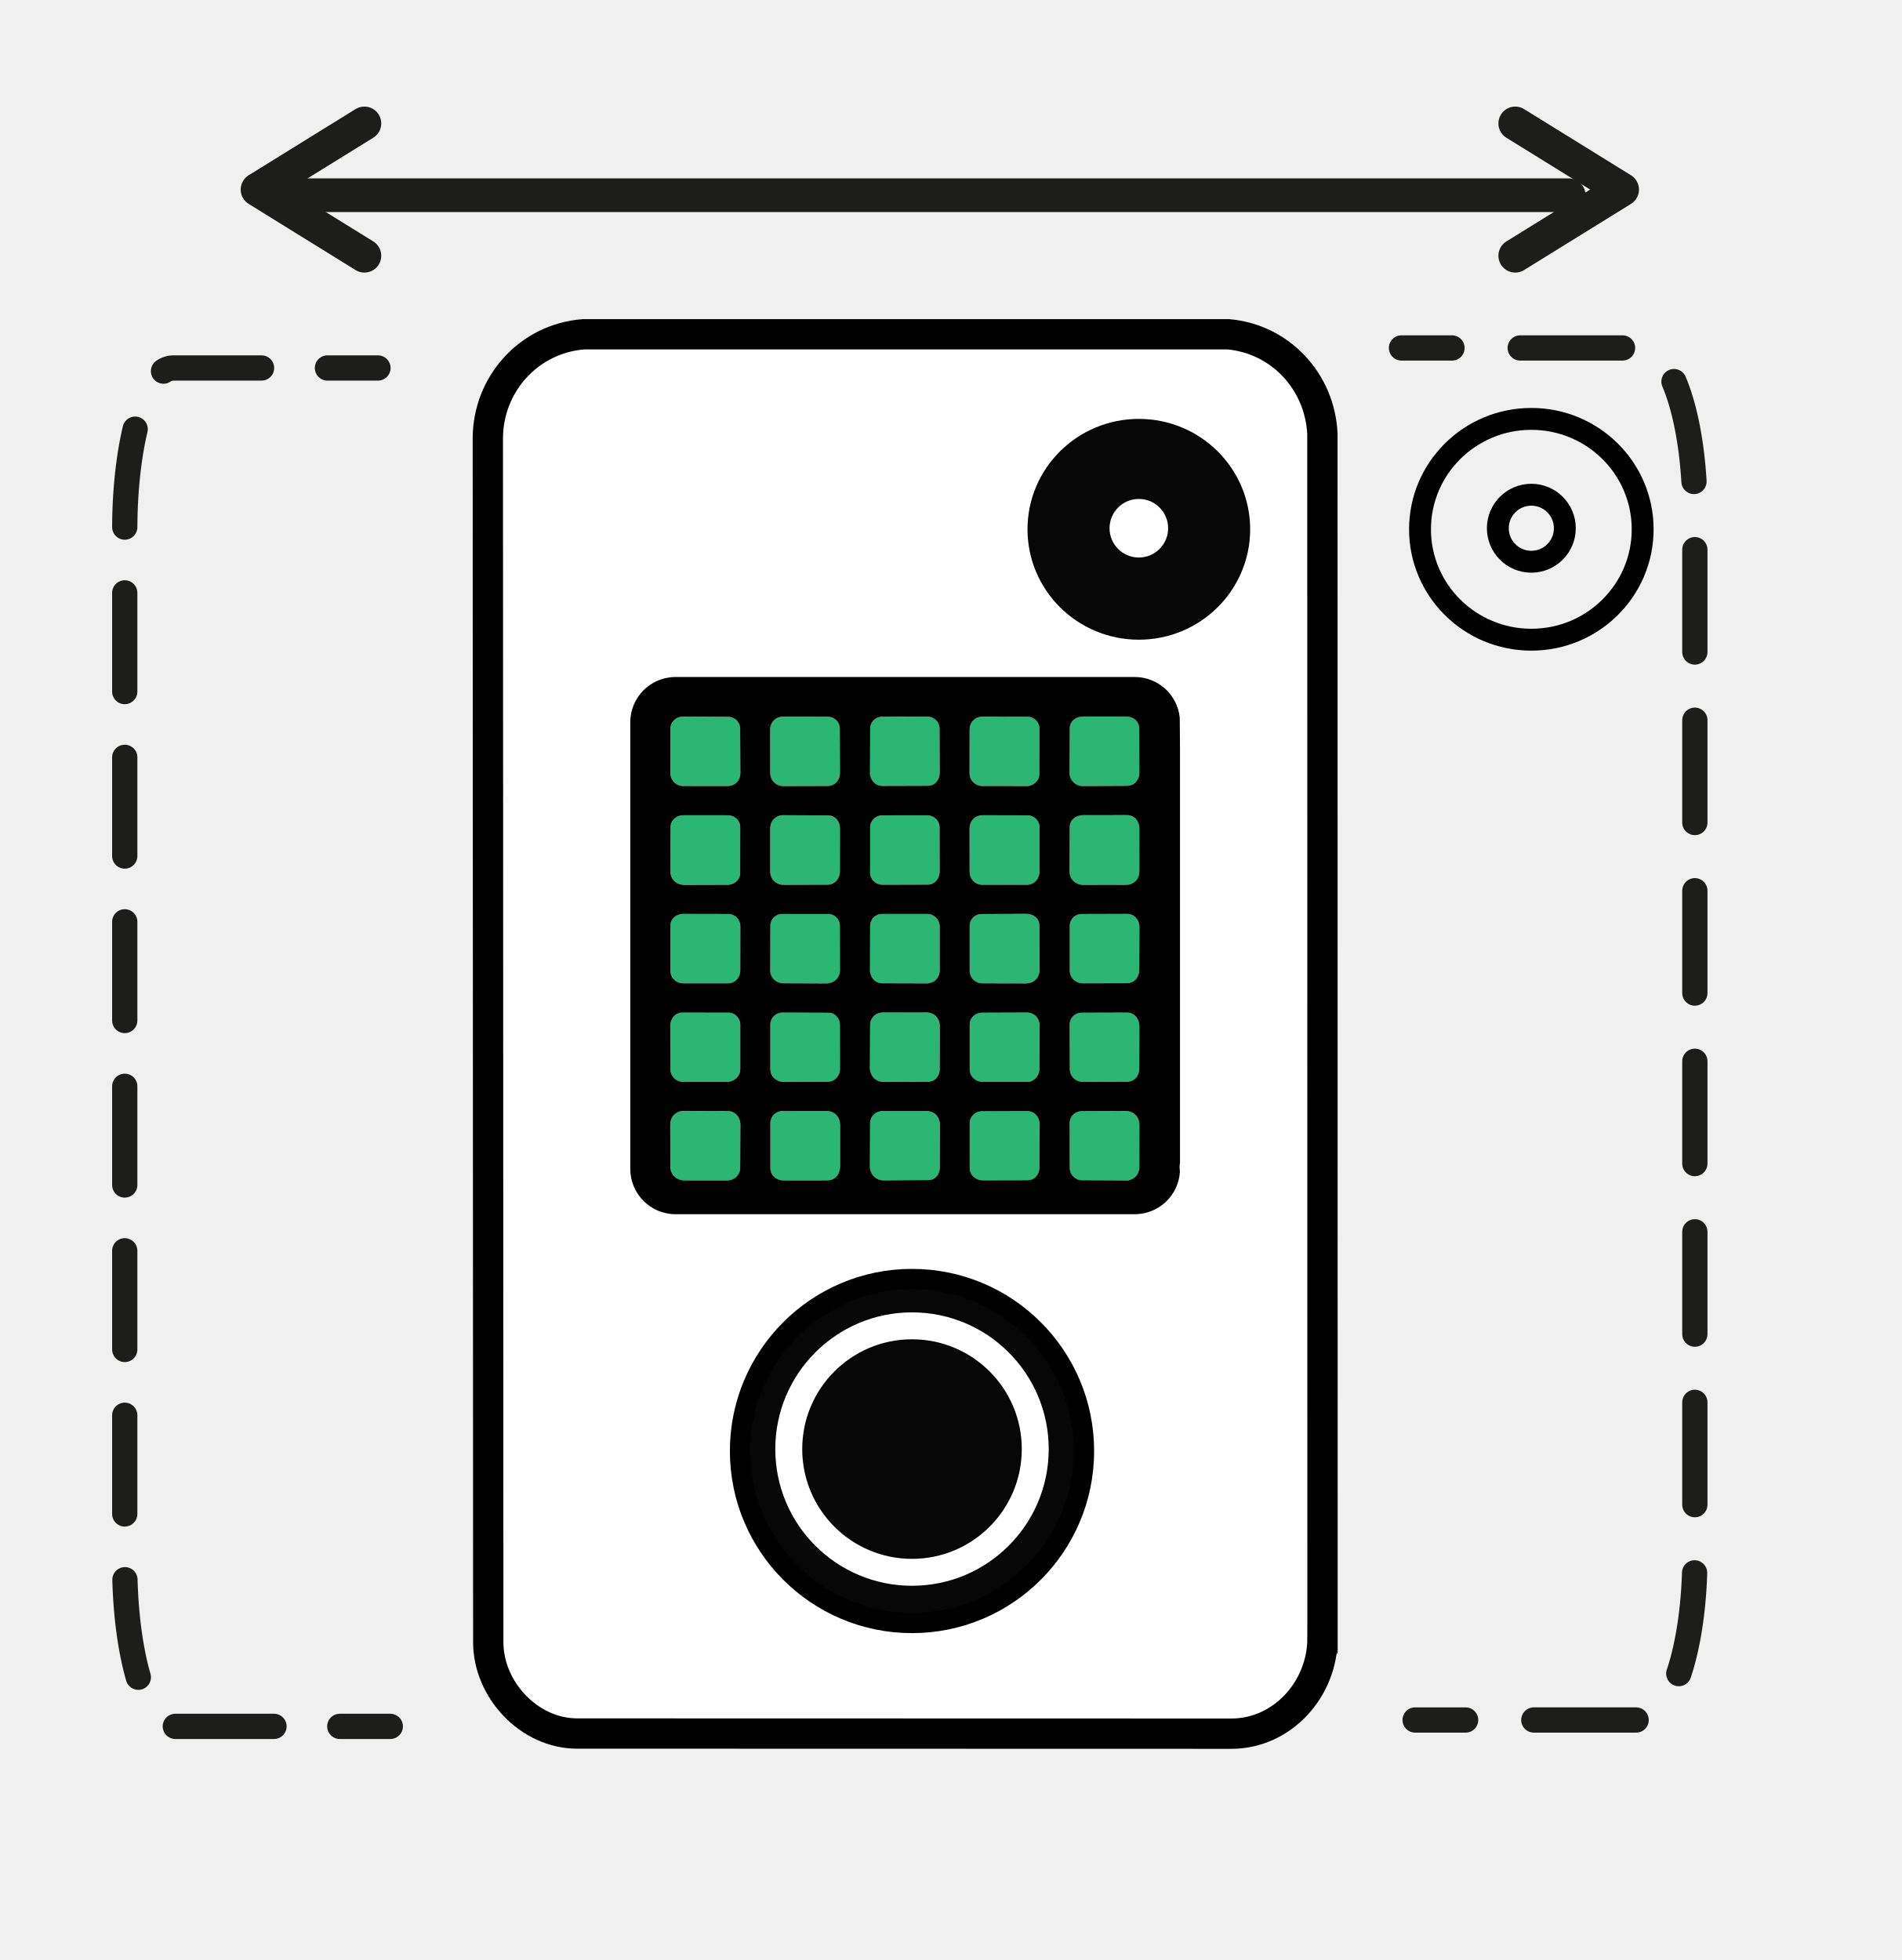
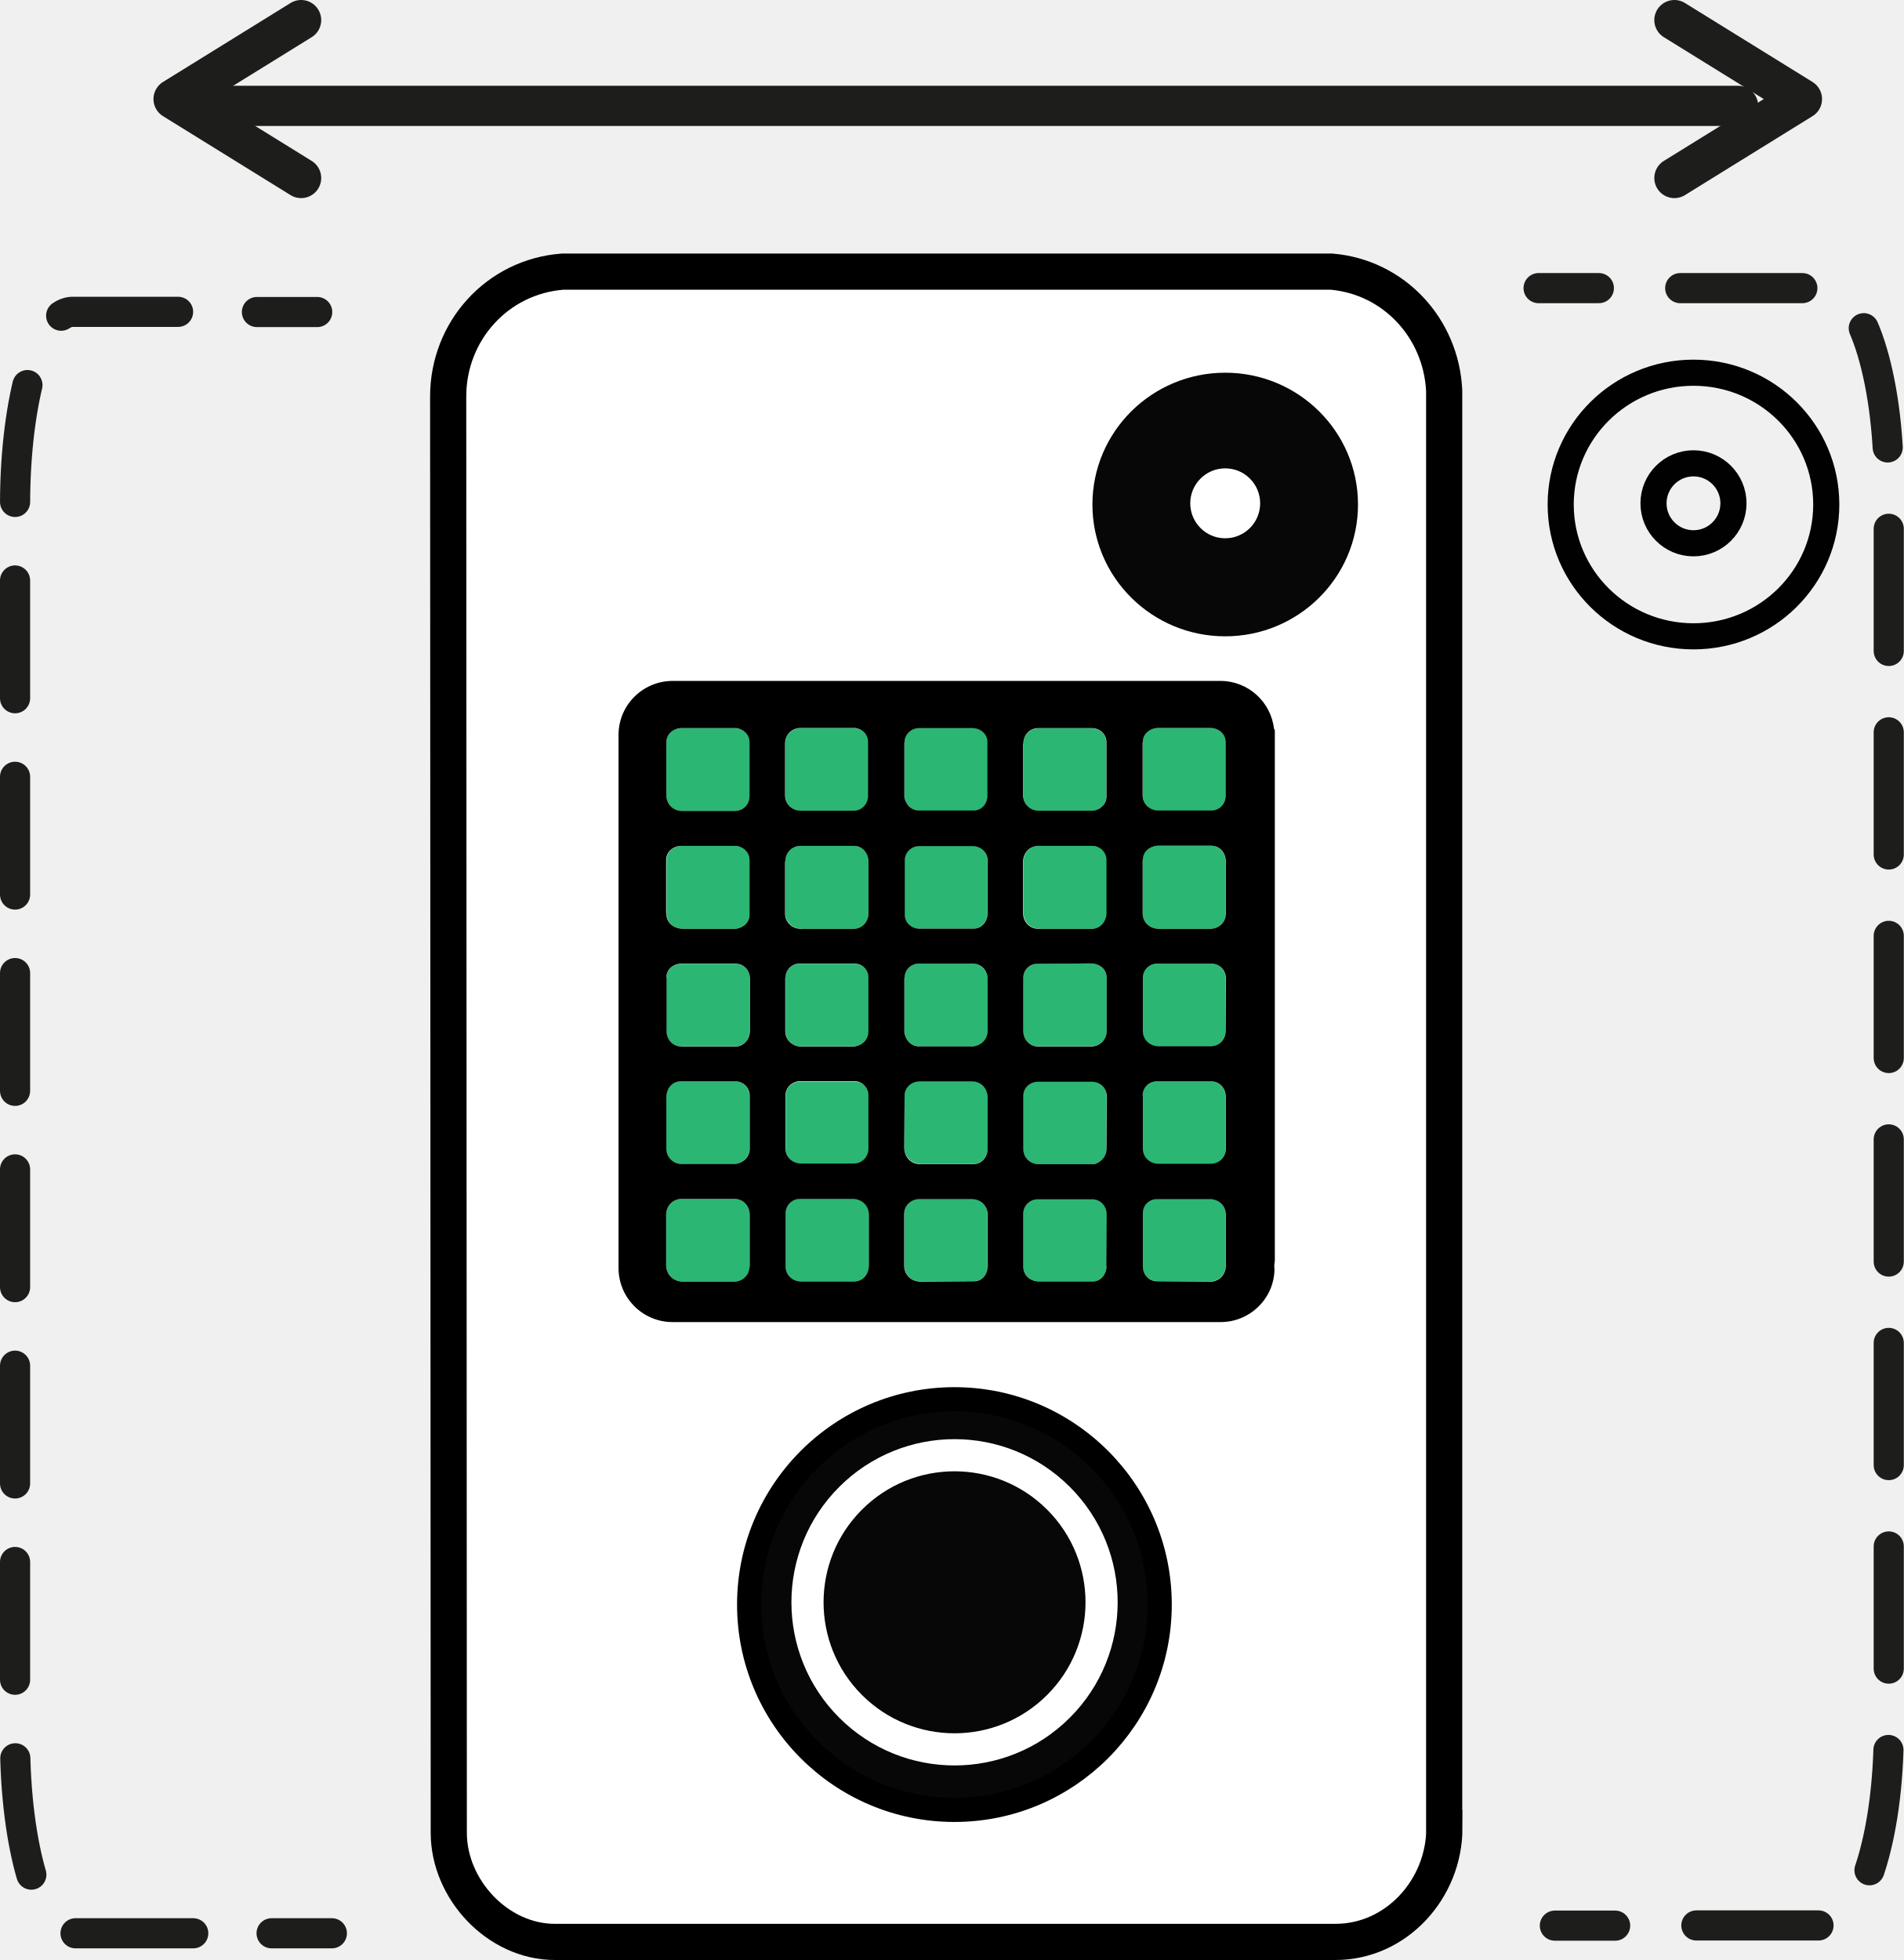
- <svg xmlns="http://www.w3.org/2000/svg" id="Layer_1" version="1.1" viewBox="0 0 1129.41 1164.27">
+ <svg xmlns="http://www.w3.org/2000/svg" id="Layer_1" version="1.1" viewBox="0 0 947.7 975.5">
  <defs>
    <style>
      .st0 {
        fill: #2bb673;
      }

      .st1, .st2, .st3 {
        fill: #070707;
      }

      .st2 {
        stroke: #fff;
        stroke-width: 16px;
      }

      .st2, .st4, .st5, .st3, .st6 {
        stroke-miterlimit: 10;
      }

      .st4 {
        stroke: #070707;
        stroke-width: 5px;
      }

      .st4, .st5 {
        fill: #fff;
      }

      .st7 {
-         stroke-dasharray: 60.78 40.52;
+         stroke-dasharray: 58.6 39.1;
      }

      .st7, .st6, .st8, .st9, .st10 {
        fill: none;
      }

      .st7, .st8, .st9, .st10 {
        stroke: #1d1d1b;
        stroke-linecap: round;
        stroke-linejoin: round;
      }

-       .st7, .st9, .st10 {
+       .st7, .st8, .st10 {
        stroke-width: 15px;
      }

      .st5 {
        stroke-width: 18px;
      }

      .st5, .st3 {
        stroke: #000;
      }

      .st3 {
        stroke-width: 12px;
      }

      .st6 {
        stroke: #010101;
        stroke-width: 13px;
      }

      .st8 {
-         stroke-width: 20px;
+         stroke-dasharray: 60.8 40.5;
      }

-       .st10 {
-         stroke-dasharray: 58.62 39.08;
+       .st9 {
+         stroke-width: 20px;
      }
    </style>
  </defs>
-   <path class="st5" d="M785.58,973.14c0,30.18-23.81,56.69-54.15,56.69l-388.64-.09c-28.38,0-52.75-25.99-52.76-54.19l-.26-714.93c0-32.47,24.42-59.57,56.89-62.06h382.91c31.02,2.74,54.53,28.15,55.95,59.2l.07,715.38Z" />
-   <path id="Over_x5F_Button" class="st3" d="M541.74,759.74c-56.43,0-102.18,45.75-102.18,102.18s45.75,102.18,102.18,102.18,102.18-45.75,102.18-102.18-45.75-102.18-102.18-102.18ZM541.74,933.98c-40.43,0-73.21-32.78-73.21-73.21s32.78-73.21,73.21-73.21,73.21,32.78,73.21,73.21-32.78,73.21-73.21,73.21Z" />
-   <circle id="_x3C_ButtonUp_x3E_" class="st2" cx="541.74" cy="860.77" r="73.21" />
+   <path class="st5" d="M719,909.8c0,30.2-23.8,56.7-54.2,56.7h-388.6c-28.4,0-52.8-26.1-52.8-54.3l-.3-714.9c0-32.5,24.4-59.6,56.9-62.1h382.9c31,2.7,54.5,28.1,56,59.2v715.4c0,0,0,0,0,0Z" />
+   <path id="Over_x5F_Button" class="st3" d="M475.1,696.4c-56.4,0-102.2,45.8-102.2,102.2s45.8,102.2,102.2,102.2,102.2-45.8,102.2-102.2-45.8-102.2-102.2-102.2ZM475.1,870.7c-40.4,0-73.2-32.8-73.2-73.2s32.8-73.2,73.2-73.2,73.2,32.8,73.2,73.2-32.8,73.2-73.2,73.2Z" />
+   <circle id="_x3C_ButtonUp_x3E_" class="st2" cx="475.1" cy="797.5" r="73.2" transform="translate(-424.7 569.5) rotate(-45)" />
  <g id="_x21__x21_LED_x5F_MATRIX">
-     <path id="LED25" class="st0" d="M669.61,659.95l-27.01.12c-4.05.02-7.19,3.03-7.18,7.12l.05,26.54c0,3.99,3.13,7.29,7.08,7.32l27.5.17c4.13-.82,6.44-3.66,6.72-7.48l.06-25.58c0-4.44-2.84-7.57-7.21-8.2Z" />
-     <path id="LED24" class="st0" d="M610.03,660.01l-26.89.11c-3.9.02-7.14,3.16-7.14,7.08v26.55c0,4.27,3.6,7.38,7.77,7.37l26.82-.07c4.28-.01,6.83-3.9,6.85-7.47l.15-25.43c.03-4.39-2.97-8.16-7.55-8.14Z" />
-     <path id="LED23" class="st0" d="M550.41,660.01h-26.11c-4.17,0-7.44,3.1-7.46,7.28l-.12,25.52c-.02,4.79,3.44,8.38,8.34,8.35l26.66-.21c4.07-.03,6.49-3.78,6.49-7.15l.05-25.65c0-4.62-3.17-8.13-7.86-8.13Z" />
-     <path id="LED22" class="st0" d="M491.75,659.95l-27.04.06c-3.98,0-7.1,3.16-7.1,7.21v26.53c0,4.4,3.58,7.44,7.83,7.43l26.01-.03c5.03,0,7.58-4.01,7.58-8.32v-24.67c0-4.49-2.83-7.66-7.29-8.2Z" />
-     <path id="LED21" class="st0" d="M432.16,660l-27.02-.07c-4.37.65-7,3.82-7,8.24l.05,24.6c.01,5.06,3.65,8.41,8.61,8.41h25.11c4.5,0,7.77-3.47,7.79-7.5l.12-25.52c.02-4.52-3.04-8.15-7.65-8.16Z" />
-     <path id="LED20" class="st0" d="M643.29,642.67l26.09-.08c4.42-.01,7.32-3.58,7.33-7.48l.07-25.63c.01-4.29-2.9-7.99-7.33-7.97l-27.08.08c-3.86.01-6.97,3.11-6.96,6.97l.08,26.52c.01,4.4,3.55,7.62,7.8,7.6Z" />
-     <path id="LED19" class="st0" d="M609.84,601.47l-27.06.1c-3.8.35-6.77,3.12-6.77,7v26.51c0,4.35,3.43,7.56,7.69,7.56h27.85c3.77-1.24,5.86-4.22,5.88-7.75l.15-25.37c.03-4.56-3.12-8.06-7.74-8.04Z" />
-     <path id="LED18" class="st0" d="M524.17,642.65l26.93-.08c4.4-.01,7.09-3.64,7.09-7.49l.03-25.58c0-4.55-3.25-8.08-7.81-8.08l-25.93.02c-4.23,0-7.59,3.02-7.62,7.31l-.15,25.38c-.03,4.54,2.86,8.08,7.45,8.51Z" />
-     <path id="LED17" class="st0" d="M465.42,642.66l26.07-.08c4.42-.01,7.46-3.55,7.46-7.44l-.05-26.63c0-3.56-2.9-6.9-6.6-6.91l-27.42-.11c-3.94-.02-7.28,3.06-7.28,7.06v26.54c0,4.35,3.59,7.58,7.82,7.57Z" />
-     <path id="LED16" class="st0" d="M405.82,642.62h26.92c4.23-.7,6.97-3.69,6.97-7.61v-26.4c0-3.85-3.09-7.07-6.97-7.07l-27.46-.05c-4.37,0-7.17,3.77-7.16,7.97l.09,25.61c.01,4.26,3.43,7.54,7.61,7.54Z" />
-     <path id="LED15" class="st0" d="M669.42,542.87l-27.07.08c-3.8.01-6.89,3.15-6.89,6.95v26.5c0,4.45,3.5,7.72,7.84,7.71l26.07-.07c4.48-.01,7.3-3.67,7.32-7.61l.15-25.63c.02-4.32-2.94-7.95-7.42-7.93Z" />
-     <path id="LED14" class="st0" d="M583.71,584.13l25.6.06c4.39,0,7.52-2.69,8.19-7.06l-.04-27c0-4.64-3.65-7.31-8.11-7.29l-26.59.16c-3.74.02-6.77,3.17-6.77,6.9v26.51c0,4.47,3.34,7.72,7.72,7.73Z" />
-     <path id="LED13" class="st0" d="M524.1,584.09l27,.09c4.45-.53,7.09-3.74,7.1-7.77v-26.43c-.42-4.13-3.37-7.07-7.54-7.07h-26.58c-4.1.02-7.19,3.13-7.2,7.19l-.07,27.05c.56,3.94,3.23,6.93,7.3,6.94Z" />
-     <path id="LED12" class="st0" d="M465.45,584.1l26.06.1c4.43-.54,7.42-3.65,7.41-7.73l-.05-26.57c0-3.81-3.03-6.94-6.91-6.94h-27.48c-3.84-.01-6.88,3.15-6.89,6.94l-.07,26.57c-.01,4.41,3.56,7.61,7.92,7.63Z" />
-     <path id="LED11" class="st0" d="M405.85,584.1h26.52c4.35.01,7.35-3.52,7.36-7.74l.04-26.36c-.25-4.21-3.19-7.04-7.37-7.05l-26.59-.06c-4.05,0-7.55,2.79-7.56,7.04l-.04,26.49c0,4.35,3.31,7.68,7.64,7.68Z" />
-     <path id="LED10" class="st0" d="M643.72,525.62l25.22-.05c4.42,0,7.82-3.29,7.83-7.79l.03-25.63c0-4.34-2.89-7.97-7.39-7.97l-26.12.02c-4.07,0-7.83,2.79-7.83,7.04l-.06,26.53c0,4.51,3.44,7.85,8.33,7.84Z" />
-     <path id="LED9" class="st0" d="M583.67,525.58l27.06-.02c4.11-.53,6.26-3.51,6.75-7.07v-27.07c-.01-3.98-3.17-7.08-7.25-7.09l-26.53-.06c-4.57-.01-7.77,3.38-7.77,7.9l.04,25.58c0,4.44,3.3,7.83,7.7,7.83Z" />
-     <path id="LED8" class="st0" d="M550.67,484.29l-26.57.04c-4,0-7.25,3.15-7.24,7.09v27.11c.01,3.82,3.36,7.03,7.24,7.02l27.02-.08c4.42-.01,7.06-3.93,7.05-7.68l-.06-26.48c0-3.99-3.49-7.02-7.44-7.02Z" />
-     <path id="LED7" class="st0" d="M465.41,525.6l26.16-.08c4.43-.01,7.32-3.89,7.32-7.69l.04-25.67c0-4.09-2.65-7.76-7-7.78l-26.5-.13c-4.66-.02-7.93,3.3-7.93,7.94v25.62c0,4.39,3.51,7.8,7.9,7.79Z" />
-     <path id="LED6" class="st0" d="M406.76,525.65l26.09-.07c4.04-.55,6.79-3.39,6.8-7.06l.03-27.21c0-3.95-3.34-7.02-7.28-7.03l-26.62-.02c-3.91,0-7.5,2.95-7.51,7.05l-.07,26.43c-.01,4.88,3.88,7.91,8.55,7.9Z" />
-     <path id="LED5" class="st0" d="M643.28,466.93l26.13-.13c4.52-.02,7.36-3.75,7.35-7.65l-.1-26.55c-.02-4.31-3.61-6.97-7.75-6.97h-25.64c-4.06,0-7.79,2.64-7.82,6.96l-.13,26.55c-.02,4.41,3.56,7.8,7.95,7.78Z" />
-     <path id="LED4" class="st0" d="M583.72,466.88l27.04.02c3.84-.6,6.62-3.51,6.63-7.05l.06-27.05c0-4-3.17-7.06-7.2-7.07l-26.55-.06c-4.52,0-7.72,3.36-7.72,7.84l-.03,25.65c0,4.36,3.35,7.71,7.78,7.72Z" />
-     <path id="LED3" class="st0" d="M524.11,466.86l26.99-.08c4.49-.01,7.11-3.82,7.09-7.65l-.09-26.47c-.01-4.05-3.49-6.98-7.42-6.97l-26.59.03c-4.01,0-7.19,3.12-7.2,7.07l-.08,27.1c.49,3.83,3.25,7,7.3,6.98Z" />
-     <path id="LED2" class="st0" d="M465.42,466.96l26.13-.08c4.59-.01,7.41-3.75,7.39-7.73l-.12-26.55c-.02-3.87-3.1-6.62-6.84-6.88l-26.55-.07c-4.61-.01-7.94,3.24-7.93,7.88l.02,25.62c0,4.41,3.48,7.82,7.9,7.81Z" />
-     <path id="LED1" class="st0" d="M405.82,466.91l27.02.02c4.56-.56,6.97-3.78,6.95-7.82l-.12-26.32c-.02-3.73-2.74-6.43-6.4-6.97l-27.48-.15c-3.91-.02-7.52,2.88-7.52,7l-.06,26.46c0,4.28,3.34,7.78,7.61,7.79Z" />
+     <path id="LED25" class="st0" d="M603,596.6h-27c-4,.1-7.2,3.2-7.2,7.2v26.5c0,4,3.2,7.3,7.1,7.3l27.5.2c4.1-.8,6.4-3.7,6.7-7.5v-25.6c0-4.4-2.8-7.6-7.2-8.2h0Z" />
+     <path id="LED24" class="st0" d="M543.4,596.7h-26.9c-3.9.1-7.1,3.3-7.1,7.2v26.5c0,4.3,3.6,7.4,7.8,7.4h26.8c4.3,0,6.8-4,6.8-7.5l.2-25.4c0-4.4-3-8.2-7.5-8.1h0Z" />
+     <path id="LED23" class="st0" d="M483.8,596.7h-26.1c-4.2,0-7.4,3.1-7.5,7.3v25.5c-.1,4.8,3.3,8.4,8.2,8.3l26.7-.2c4.1,0,6.5-3.8,6.5-7.2v-25.7c0-4.6-3.1-8.1-7.8-8.1h0Z" />
+     <path id="LED22" class="st0" d="M425.2,596.6h-27c-4,0-7.1,3.2-7.1,7.3v26.5c0,4.4,3.6,7.4,7.8,7.4h26c5,0,7.6-4,7.6-8.4v-24.7c0-4.5-2.8-7.7-7.3-8.2h0Z" />
+     <path id="LED21" class="st0" d="M365.6,596.7h-27c-4.4.6-7,3.8-7,8.2v24.6c0,5.1,3.7,8.4,8.7,8.4h25.1c4.5,0,7.8-3.5,7.8-7.5v-25.5c.1-4.5-2.9-8.2-7.5-8.2h0Z" />
+     <path id="LED20" class="st0" d="M576.7,579.4h26.1c4.4,0,7.3-3.7,7.3-7.6v-25.6c0-4.3-2.8-8-7.3-8h-27.1c-3.9,0-7,3.2-7,7v26.5c0,4.4,3.6,7.6,7.9,7.6h0Z" />
+     <path id="LED19" class="st0" d="M543.2,538.2h-27.1c-3.8.4-6.8,3.2-6.8,7.1v26.5c0,4.3,3.4,7.6,7.7,7.6h27.8c3.8-1.2,5.9-4.2,5.9-7.8l.2-25.4c0-4.6-3.1-8.1-7.7-8h0Z" />
+     <path id="LED18" class="st0" d="M457.6,579.3h26.9c4.4,0,7.1-3.7,7.1-7.6v-25.6c0-4.5-3.2-8.1-7.8-8.1h-25.9c-4.2,0-7.6,3-7.6,7.3l-.2,25.4c0,4.5,2.9,8.1,7.5,8.5h0Z" />
+     <path id="LED17" class="st0" d="M398.8,579.3h26.1c4.4,0,7.5-3.6,7.5-7.5v-26.6c0-3.6-2.9-6.9-6.6-6.9h-27.4c-3.9-.1-7.3,3-7.3,7v26.5c0,4.3,3.6,7.6,7.8,7.6Z" />
+     <path id="LED16" class="st0" d="M339.2,579.3h26.9c4.2-.7,7-3.7,7-7.6v-26.4c0-3.8-3.1-7.1-7-7.1h-27.5c-4.4,0-7.2,3.7-7.2,7.9v25.6c.1,4.3,3.5,7.5,7.7,7.5h0Z" />
+     <path id="LED15" class="st0" d="M602.8,479.6h-27.1c-3.8,0-6.9,3.2-6.9,7v26.5c0,4.5,3.5,7.7,7.8,7.7h26.1c4.5,0,7.3-3.7,7.3-7.7l.2-25.6c0-4.3-2.9-8-7.4-7.9h0Z" />
+     <path id="LED14" class="st0" d="M517.1,520.8h25.6c4.4,0,7.5-2.6,8.2-7v-27c0-4.6-3.7-7.3-8.1-7.3l-26.6.2c-3.7,0-6.8,3.2-6.8,6.9v26.5c0,4.5,3.3,7.7,7.7,7.7h0Z" />
+     <path id="LED13" class="st0" d="M457.5,520.8h27c4.5-.4,7.1-3.6,7.1-7.7v-26.4c-.4-4.1-3.4-7.1-7.5-7.1h-26.6c-4.1,0-7.2,3.1-7.2,7.2v27c.5,3.9,3.2,6.9,7.2,6.9h0Z" />
+     <path id="LED12" class="st0" d="M398.9,520.8h26.1c4.4-.4,7.4-3.6,7.4-7.6v-26.6c0-3.8-3.1-6.9-7-6.9h-27.5c-3.8,0-6.9,3.2-6.9,6.9v26.6c0,4.4,3.5,7.6,7.9,7.6h0Z" />
+     <path id="LED11" class="st0" d="M339.3,520.8h26.5c4.4,0,7.4-3.5,7.4-7.7v-26.4c-.2-4.2-3.1-7-7.3-7h-26.6c-4,0-7.5,2.7-7.6,7v26.5c0,4.3,3.3,7.7,7.6,7.7Z" />
+     <path id="LED10" class="st0" d="M577.1,462.3h25.2c4.4,0,7.8-3.3,7.8-7.8v-25.6c0-4.3-2.9-8-7.4-8h-26.1c-4.1,0-7.8,2.8-7.8,7.1v26.5c0,4.5,3.4,7.8,8.3,7.8h0Z" />
+     <path id="LED9" class="st0" d="M517.1,462.3h27.1c4.1-.6,6.3-3.5,6.8-7.1v-27.1c0-4-3.2-7.1-7.2-7.1h-26.5c-4.6,0-7.8,3.3-7.8,7.8v25.6c0,4.4,3.3,7.8,7.7,7.8h0Z" />
+     <path id="LED8" class="st0" d="M484.1,421h-26.6c-4,0-7.2,3.2-7.2,7.1v27.1c0,3.8,3.4,7,7.2,7h27c4.4,0,7.1-4,7-7.8v-26.5c0-4-3.5-7-7.5-7h0Z" />
+     <path id="LED7" class="st0" d="M398.8,462.3h26.2c4.4,0,7.3-4,7.3-7.8v-25.7c0-4.1-2.6-7.8-7-7.8h-26.5c-4.7-.1-7.9,3.2-7.9,7.8v25.6c0,4.4,3.5,7.8,7.9,7.8h0Z" />
+     <path id="LED6" class="st0" d="M340.2,462.3h26.1c4-.6,6.8-3.5,6.8-7.1v-27.2c0-4-3.3-7-7.2-7h-26.6c-3.9,0-7.5,2.9-7.5,7v26.4c0,4.9,3.8,7.9,8.5,7.9h0Z" />
+     <path id="LED5" class="st0" d="M576.7,403.6h26.1c4.5-.1,7.4-3.9,7.3-7.8v-26.5c-.1-4.3-3.7-7-7.8-7h-25.6c-4.1,0-7.8,2.6-7.8,7v26.5c-.2,4.4,3.4,7.8,7.8,7.8h0Z" />
+     <path id="LED4" class="st0" d="M517.1,403.6h27c3.8-.6,6.6-3.5,6.6-7v-27c0-4-3.1-7.1-7.1-7.1h-26.5c-4.5,0-7.7,3.3-7.7,7.8v25.6c0,4.4,3.3,7.7,7.8,7.7h0Z" />
+     <path id="LED3" class="st0" d="M457.5,403.5h27c4.5,0,7.1-3.9,7.1-7.7v-26.5c-.1-4-3.6-7-7.5-7h-26.6c-4,0-7.2,3.1-7.2,7.1v27.1c.4,3.8,3.2,7,7.2,7h0Z" />
+     <path id="LED2" class="st0" d="M398.8,403.6h26.1c4.6,0,7.4-3.8,7.4-7.8v-26.5c-.1-3.9-3.2-6.6-7-6.9h-26.5c-4.6,0-7.9,3.2-7.9,7.8v25.6c0,4.4,3.5,7.8,7.9,7.8h0Z" />
+     <path id="LED1" class="st0" d="M339.2,403.6h27c4.6-.5,7-3.8,7-7.8v-26.3c-.1-3.7-2.9-6.4-6.5-7h-27.5c-3.9-.2-7.5,2.7-7.5,6.9v26.5c0,4.3,3.3,7.8,7.5,7.8h0Z" />
  </g>
-   <path d="M700.77,426.09c-1.47-13.46-12.88-23.94-26.73-23.94h-273.05c-14.72.17-26.6,12.14-26.6,26.9v265.31c0,14.85,12.04,26.9,26.9,26.9h272.75c14.28,0,25.96-11.13,26.84-25.19-.02-.46-.05-.92-.1-1.38-.15-1.41-.1-2.7.15-3.91v-245.37l-.14-18.51c0-.27-.02-.54-.03-.8ZM516.89,432.78c.01-3.95,3.19-7.07,7.2-7.07l26.59-.03c3.94,0,7.41,2.93,7.42,6.97l.09,26.47c.01,3.83-2.61,7.64-7.09,7.65l-26.99.08c-4.05.01-6.81-3.16-7.3-6.98l.08-27.1ZM558.17,517.79c0,3.75-2.63,7.67-7.05,7.68l-27.02.08c-3.88.01-7.22-3.19-7.23-7.02v-27.11c-.01-3.94,3.23-7.09,7.23-7.09l26.57-.04c3.94,0,7.43,3.03,7.44,7.02l.06,26.48ZM516.87,550.1c0-4.06,3.11-7.18,7.2-7.18h26.58c4.17-.02,7.13,2.93,7.55,7.05v26.43c0,4.03-2.65,7.23-7.1,7.77l-27-.09c-4.07-.01-6.74-3-7.3-6.94l.07-27.05ZM398.26,432.66c0-4.12,3.61-7.02,7.52-7l27.48.15c3.66.54,6.38,3.24,6.4,6.97l.12,26.32c.02,4.04-2.39,7.26-6.95,7.82l-27.02-.02c-4.28,0-7.62-3.51-7.61-7.79l.06-26.46ZM398.25,549.93c0-4.25,3.51-7.04,7.56-7.04l26.59.06c4.18,0,7.12,2.84,7.37,7.05l-.04,26.36c0,4.22-3.01,7.75-7.36,7.75h-26.52c-4.33-.01-7.65-3.34-7.64-7.69l.04-26.49ZM398.22,517.75l.07-26.43c.01-4.1,3.59-7.06,7.51-7.05l26.62.02c3.93,0,7.28,3.07,7.28,7.03l-.03,27.21c0,3.67-2.76,6.5-6.8,7.06l-26.09.07c-4.67.01-8.56-3.02-8.55-7.9ZM405.29,601.5l27.46.05c3.88,0,6.98,3.22,6.98,7.07v26.4c0,3.91-2.75,6.91-6.97,7.61h-26.92c-4.18,0-7.59-3.29-7.61-7.54l-.09-25.61c-.01-4.2,2.79-7.98,7.16-7.97ZM439.69,693.68c-.02,4.02-3.29,7.5-7.79,7.5h-25.11c-4.96,0-8.6-3.36-8.61-8.42l-.05-24.6c0-4.41,2.63-7.58,7-8.24l27.02.07c4.62.01,7.67,3.64,7.65,8.16l-.12,25.52ZM465.43,425.65l26.55.07c3.75.26,6.83,3.01,6.84,6.88l.12,26.55c.02,3.98-2.8,7.71-7.39,7.73l-26.13.08c-4.42.01-7.9-3.41-7.9-7.81l-.02-25.62c0-4.64,3.32-7.89,7.93-7.88ZM457.51,492.19c0-4.64,3.27-7.96,7.93-7.94l26.5.13c4.34.02,7,3.69,7,7.78l-.04,25.67c0,3.8-2.89,7.68-7.32,7.69l-26.16.08c-4.39.01-7.91-3.4-7.91-7.79v-25.62ZM457.6,549.9c0-3.8,3.06-6.96,6.89-6.96h27.48c3.88.01,6.9,3.14,6.91,6.95l.05,26.57c0,4.08-2.98,7.19-7.41,7.73l-26.06-.1c-4.36-.02-7.93-3.22-7.92-7.63l.07-26.57ZM457.6,608.55c0-4.01,3.35-7.08,7.28-7.06l27.42.11c3.7.01,6.59,3.36,6.6,6.91l.05,26.63c0,3.89-3.03,7.42-7.46,7.44l-26.07.08c-4.23.01-7.83-3.22-7.83-7.57v-26.54ZM491.45,701.15l-26.01.03c-4.25,0-7.83-3.03-7.83-7.43v-26.53c0-4.04,3.11-7.2,7.09-7.21l27.04-.06c4.46.55,7.28,3.71,7.28,8.2v24.67c0,4.31-2.55,8.32-7.58,8.32ZM516.87,608.76c.03-4.28,3.39-7.3,7.62-7.31l25.93-.02c4.57,0,7.82,3.52,7.81,8.08l-.03,25.58c0,3.85-2.69,7.48-7.09,7.49l-26.93.08c-4.59-.43-7.48-3.98-7.45-8.51l.15-25.38ZM558.22,693.79c0,3.38-2.42,7.12-6.49,7.15l-26.66.21c-4.9.04-8.36-3.55-8.34-8.35l.12-25.52c.02-4.18,3.29-7.28,7.46-7.28h26.11c4.69,0,7.86,3.5,7.86,8.12l-.05,25.65ZM575.97,433.52c0-4.48,3.2-7.85,7.72-7.84l26.55.06c4.03,0,7.21,3.07,7.2,7.07l-.06,27.05c0,3.54-2.79,6.45-6.63,7.05l-27.04-.02c-4.43,0-7.78-3.36-7.78-7.72l.03-25.65ZM575.94,492.17c0-4.52,3.19-7.91,7.77-7.9l26.53.06c4.08,0,7.23,3.11,7.23,7.09v27.07c-.48,3.56-2.63,6.54-6.74,7.07l-27.06.02c-4.4,0-7.69-3.39-7.7-7.83l-.04-25.58ZM575.99,549.89c0-3.73,3.02-6.88,6.77-6.9l26.59-.16c4.46-.03,8.11,2.65,8.11,7.29l.04,27c-.67,4.37-3.8,7.07-8.19,7.06l-25.6-.06c-4.38,0-7.72-3.26-7.72-7.73v-26.51ZM617.44,693.58c-.02,3.57-2.57,7.46-6.85,7.47l-26.82.07c-4.17.01-7.76-3.09-7.76-7.37v-26.55c0-3.92,3.24-7.06,7.13-7.08l26.89-.11c4.58-.02,7.58,3.75,7.55,8.14l-.15,25.43ZM617.44,634.88c-.02,3.53-2.11,6.51-5.88,7.75h-27.85c-4.27,0-7.7-3.2-7.7-7.55v-26.51c0-3.88,2.97-6.65,6.77-7l27.06-.1c4.62-.02,7.77,3.48,7.74,8.04l-.15,25.37ZM635.46,432.6c.02-4.32,3.75-6.96,7.82-6.96h25.64c4.14,0,7.73,2.66,7.75,6.96l.1,26.55c.01,3.9-2.83,7.63-7.35,7.65l-26.13.13c-4.39.02-7.97-3.37-7.95-7.78l.13-26.55ZM635.45,491.25c0-4.25,3.76-7.04,7.83-7.04l26.12-.02c4.5,0,7.4,3.63,7.39,7.97l-.03,25.63c0,4.5-3.41,7.78-7.83,7.79l-25.22.05c-4.89,0-8.34-3.33-8.33-7.84l.06-26.53ZM676.76,693.73c-.28,3.82-2.58,6.66-6.72,7.48l-27.5-.17c-3.95-.02-7.07-3.32-7.08-7.32l-.05-26.54c0-4.08,3.14-7.1,7.18-7.12l27.01-.12c4.37.63,7.22,3.76,7.21,8.2l-.06,25.58ZM635.41,608.55c-.01-3.86,3.1-6.96,6.96-6.97l27.08-.08c4.43-.01,7.34,3.69,7.33,7.97l-.07,25.63c-.01,3.9-2.91,7.47-7.33,7.48l-26.09.08c-4.25.01-7.78-3.2-7.8-7.6l-.08-26.52ZM676.69,576.43c-.02,3.93-2.84,7.59-7.32,7.61l-26.07.07c-4.35.01-7.84-3.26-7.84-7.71v-26.5c0-3.8,3.08-6.94,6.88-6.95l27.07-.08c4.47-.01,7.44,3.62,7.42,7.93l-.15,25.63Z" />
-   <ellipse class="st1" cx="676.48" cy="314.41" rx="66.13" ry="65.58" />
-   <circle id="_x21__x21_SPEAKER" class="st4" cx="676.48" cy="313.78" r="19.9" />
+   <path d="M634.2,362.8c-1.5-13.5-12.9-23.9-26.7-23.9h-273c-14.7.2-26.6,12.1-26.6,26.9v265.3c0,14.8,12,26.9,26.9,26.9h272.8c14.3,0,26-11.1,26.8-25.2,0-.5,0-.9,0-1.4-.2-1.4,0-2.7.2-3.9v-263.9c-.1-.3-.2-.5-.2-.8h0ZM450.3,369.5c0-4,3.2-7.1,7.2-7.1h26.6c3.9,0,7.4,2.9,7.4,6.9v26.5c.1,3.8-2.5,7.6-7,7.6h-27c-4,0-6.8-3.1-7.3-6.9v-27.1c0,0,0,0,0,0ZM491.6,454.5c0,3.8-2.6,7.7-7,7.7h-27c-3.9,0-7.2-3.1-7.2-6.9v-27.1c0-3.9,3.2-7.1,7.2-7.1h26.6c3.9,0,7.4,3,7.4,7v26.5ZM450.3,486.8c0-4.1,3.1-7.2,7.2-7.2h26.6c4.2,0,7.1,2.9,7.5,7v26.4c0,4-2.7,7.2-7.1,7.8h-27c-4.1-.1-6.7-3.1-7.3-7v-27c0,0,0,0,0,0ZM331.7,369.4c0-4.1,3.6-7,7.5-7h27.5c3.7.7,6.4,3.4,6.4,7.1v26.3c.1,4-2.3,7.3-6.8,7.8h-27c-4.3,0-7.6-3.5-7.6-7.8v-26.5c0,0,0,0,0,0ZM331.7,486.6c0-4.2,3.5-7,7.6-7h26.6c4.2,0,7.1,2.9,7.4,7.1v26.4c0,4.2-3.1,7.8-7.4,7.8h-26.5c-4.3,0-7.6-3.3-7.6-7.7v-26.5ZM331.6,454.4v-26.4c0-4.1,3.7-7.1,7.6-7h26.6c3.9,0,7.3,3.1,7.3,7v27.2c0,3.7-2.8,6.5-6.8,7.1h-26.1c-4.7,0-8.6-3-8.5-7.8h0ZM338.7,538.2h27.5c3.9,0,7,3.3,7,7.1v26.4c0,3.9-2.8,6.9-7,7.6h-26.9c-4.2,0-7.6-3.3-7.6-7.5v-25.6c-.1-4.2,2.7-8,7.1-8h0ZM373.1,630.4c0,4-3.3,7.5-7.8,7.5h-25.1c-5,0-8.6-3.4-8.6-8.4v-24.6c0-4.4,2.6-7.6,7-8.2h27c4.6,0,7.7,3.7,7.6,8.2v25.5c-.1,0-.1,0-.1,0ZM398.8,362.3h26.5c3.8.3,6.8,3.1,6.8,7v26.5c.1,4-2.7,7.7-7.3,7.7h-26.1c-4.4,0-7.9-3.3-7.9-7.7v-25.6c0-4.6,3.3-7.9,7.9-7.9h0ZM390.9,428.9c0-4.6,3.3-8,7.9-7.9h26.5c4.3.1,7,3.8,7,7.9v25.7c0,3.8-2.9,7.7-7.4,7.7h-26.2c-4.4,0-7.9-3.3-7.9-7.7v-25.6h0ZM391,486.6c0-3.8,3.1-7,6.9-7h27.5c3.9,0,6.9,3.1,6.9,7v26.6c0,4.1-2.9,7.2-7.4,7.7h-26.1c-4.4-.1-7.9-3.3-7.9-7.7v-26.6c0,0,0,0,0,0ZM391,545.2c0-4,3.4-7.1,7.3-7.1h27.4c3.7.1,6.6,3.5,6.6,7v26.6c0,3.9-3,7.4-7.4,7.4h-26.1c-4.2,0-7.8-3.1-7.8-7.5v-26.5h0ZM424.9,637.8h-26c-4.2,0-7.8-3-7.8-7.4v-26.5c0-4,3.1-7.2,7.1-7.2h27c4.5.5,7.3,3.7,7.3,8.1v24.7c0,4.3-2.5,8.3-7.6,8.3h0ZM450.3,545.5c0-4.3,3.4-7.3,7.6-7.3h25.9c4.6,0,7.8,3.5,7.8,8.1v25.6c0,3.8-2.7,7.5-7.1,7.5h-26.9c-4.6-.3-7.5-3.9-7.5-8.4l.2-25.4h0ZM491.6,630.5c0,3.4-2.4,7.1-6.5,7.2l-26.7.2c-4.9,0-8.4-3.5-8.3-8.3v-25.5c.1-4.2,3.4-7.3,7.6-7.3h26.1c4.7,0,7.9,3.5,7.9,8.1v25.7s0,0,0,0ZM509.4,370.2c0-4.5,3.2-7.9,7.7-7.8h26.5c4,0,7.2,3.1,7.2,7.1v27c0,3.5-2.8,6.5-6.7,7h-27c-4.4,0-7.8-3.4-7.8-7.7v-25.6h0ZM509.3,428.9c0-4.5,3.2-7.9,7.8-7.9h26.5c4.1,0,7.2,3.2,7.2,7.1v27.1c-.5,3.6-2.6,6.5-6.7,7.1h-27.1c-4.4,0-7.7-3.4-7.7-7.8v-25.6s0,0,0,0ZM509.4,486.6c0-3.7,3-6.9,6.8-6.9l26.6-.2c4.5,0,8.1,2.7,8.1,7.3v27c-.6,4.4-3.8,7.1-8.2,7.1h-25.6c-4.4,0-7.7-3.3-7.7-7.8v-26.5h0ZM550.8,630.3c0,3.6-2.6,7.5-6.8,7.5h-26.8c-4.2,0-7.8-3-7.8-7.3v-26.5c0-3.9,3.2-7.1,7.1-7.1h26.9c4.6-.1,7.6,3.6,7.5,8l-.2,25.4h0ZM550.8,571.6c0,3.5-2.1,6.5-5.9,7.8h-27.8c-4.3,0-7.7-3.2-7.7-7.5v-26.5c0-3.9,3-6.7,6.8-7h27.1c4.6-.1,7.8,3.4,7.7,7.9l-.2,25.4h0ZM568.9,369.3c0-4.3,3.8-7,7.8-7h25.6c4.1,0,7.7,2.7,7.8,7v26.5c.1,3.9-2.7,7.6-7.2,7.6h-26.1c-4.4.1-8-3.2-8-7.6v-26.5c.1,0,.1,0,.1,0ZM568.9,427.9c0-4.2,3.8-7,7.8-7h26.1c4.5,0,7.4,3.6,7.4,8v25.6c0,4.5-3.4,7.8-7.9,7.8h-25.2c-4.9,0-8.3-3.3-8.3-7.8v-26.5c0,0,0,0,0,0ZM610.2,630.4c-.3,3.8-2.6,6.7-6.7,7.5l-27.5-.2c-4,0-7.1-3.3-7.1-7.3v-26.5c0-4.1,3.1-7.1,7.1-7.1h27c4.4.5,7.2,3.6,7.2,8.1v25.6c0,0,0,0,0,0ZM568.8,545.2c0-3.9,3.1-7,7-7h27.1c4.4,0,7.3,3.6,7.3,7.9v25.6c0,3.9-3,7.5-7.4,7.5h-26.1c-4.2,0-7.8-3.1-7.8-7.5v-26.5c0,0,0,0,0,0ZM610.1,513.1c0,3.9-2.8,7.6-7.3,7.6h-26.1c-4.3,0-7.8-3.2-7.8-7.6v-26.5c0-3.8,3.1-6.9,6.9-7h27.1c4.5,0,7.4,3.5,7.4,7.8l-.2,25.6h0Z" />
+   <ellipse class="st1" cx="609.9" cy="251.1" rx="66.1" ry="65.6" />
+   <circle id="_x21__x21_SPEAKER" class="st4" cx="609.9" cy="250.5" r="19.9" />
  <g>
-     <line class="st9" x1="231.84" y1="1025.49" x2="201.84" y2="1025.49" />
-     <path class="st10" d="M162.76,1025.49h-60c-15.83,0-28.66-42.88-28.66-95.77V314.36c0-52.89,12.83-95.77,28.66-95.77h72.21" />
-     <line class="st9" x1="194.51" y1="218.59" x2="224.51" y2="218.59" />
+     <line class="st10" x1="165.2" y1="962.2" x2="135.2" y2="962.2" />
+     <path class="st7" d="M96.2,962.2h-60c-15.8,0-28.7-42.9-28.7-95.8V251c0-52.9,12.8-95.8,28.7-95.8h72.2" />
+     <line class="st10" x1="127.9" y1="155.3" x2="157.9" y2="155.3" />
  </g>
  <g>
-     <polyline class="st8" points="900.07 151.91 963.56 112.61 900.07 73.31" />
-     <line class="st8" x1="931.82" y1="115.96" x2="162.83" y2="115.96" />
-     <polyline class="st8" points="216.46 73.31 152.97 112.61 216.46 151.91" />
+     <polyline class="st9" points="833.5 88.6 897 49.3 833.5 10" />
+     <line class="st9" x1="865.2" y1="52.7" x2="96.2" y2="52.7" />
+     <polyline class="st9" points="149.9 10 86.4 49.3 149.9 88.6" />
  </g>
  <g>
-     <line class="st9" x1="832.5" y1="206.69" x2="862.5" y2="206.69" />
-     <path class="st7" d="M903.02,206.69h72.08c17.49,0,31.66,43.31,31.66,96.73v621.55c0,53.42-14.18,96.73-31.66,96.73h-84.24" />
-     <line class="st9" x1="870.6" y1="1021.71" x2="840.6" y2="1021.71" />
+     <line class="st10" x1="765.9" y1="143.4" x2="795.9" y2="143.4" />
+     <path class="st8" d="M836.4,143.4h72.1c17.5,0,31.7,43.3,31.7,96.7v621.5c0,53.4-14.2,96.7-31.7,96.7h-84.2" />
+     <line class="st10" x1="804" y1="958.4" x2="774" y2="958.4" />
  </g>
  <g id="Speaker_x5F_Background">
-     <ellipse class="st6" cx="909.63" cy="314.41" rx="66.13" ry="65.58" />
+     <ellipse class="st6" cx="843" cy="251.1" rx="66.1" ry="65.6" />
  </g>
-   <circle id="_x21__x21_SPEAKER1" data-name="_x21__x21_SPEAKER" class="st6" cx="909.63" cy="313.78" r="19.9" />
+   <circle id="_x21__x21_SPEAKER1" class="st6" cx="843" cy="250.5" r="19.9" />
</svg>
